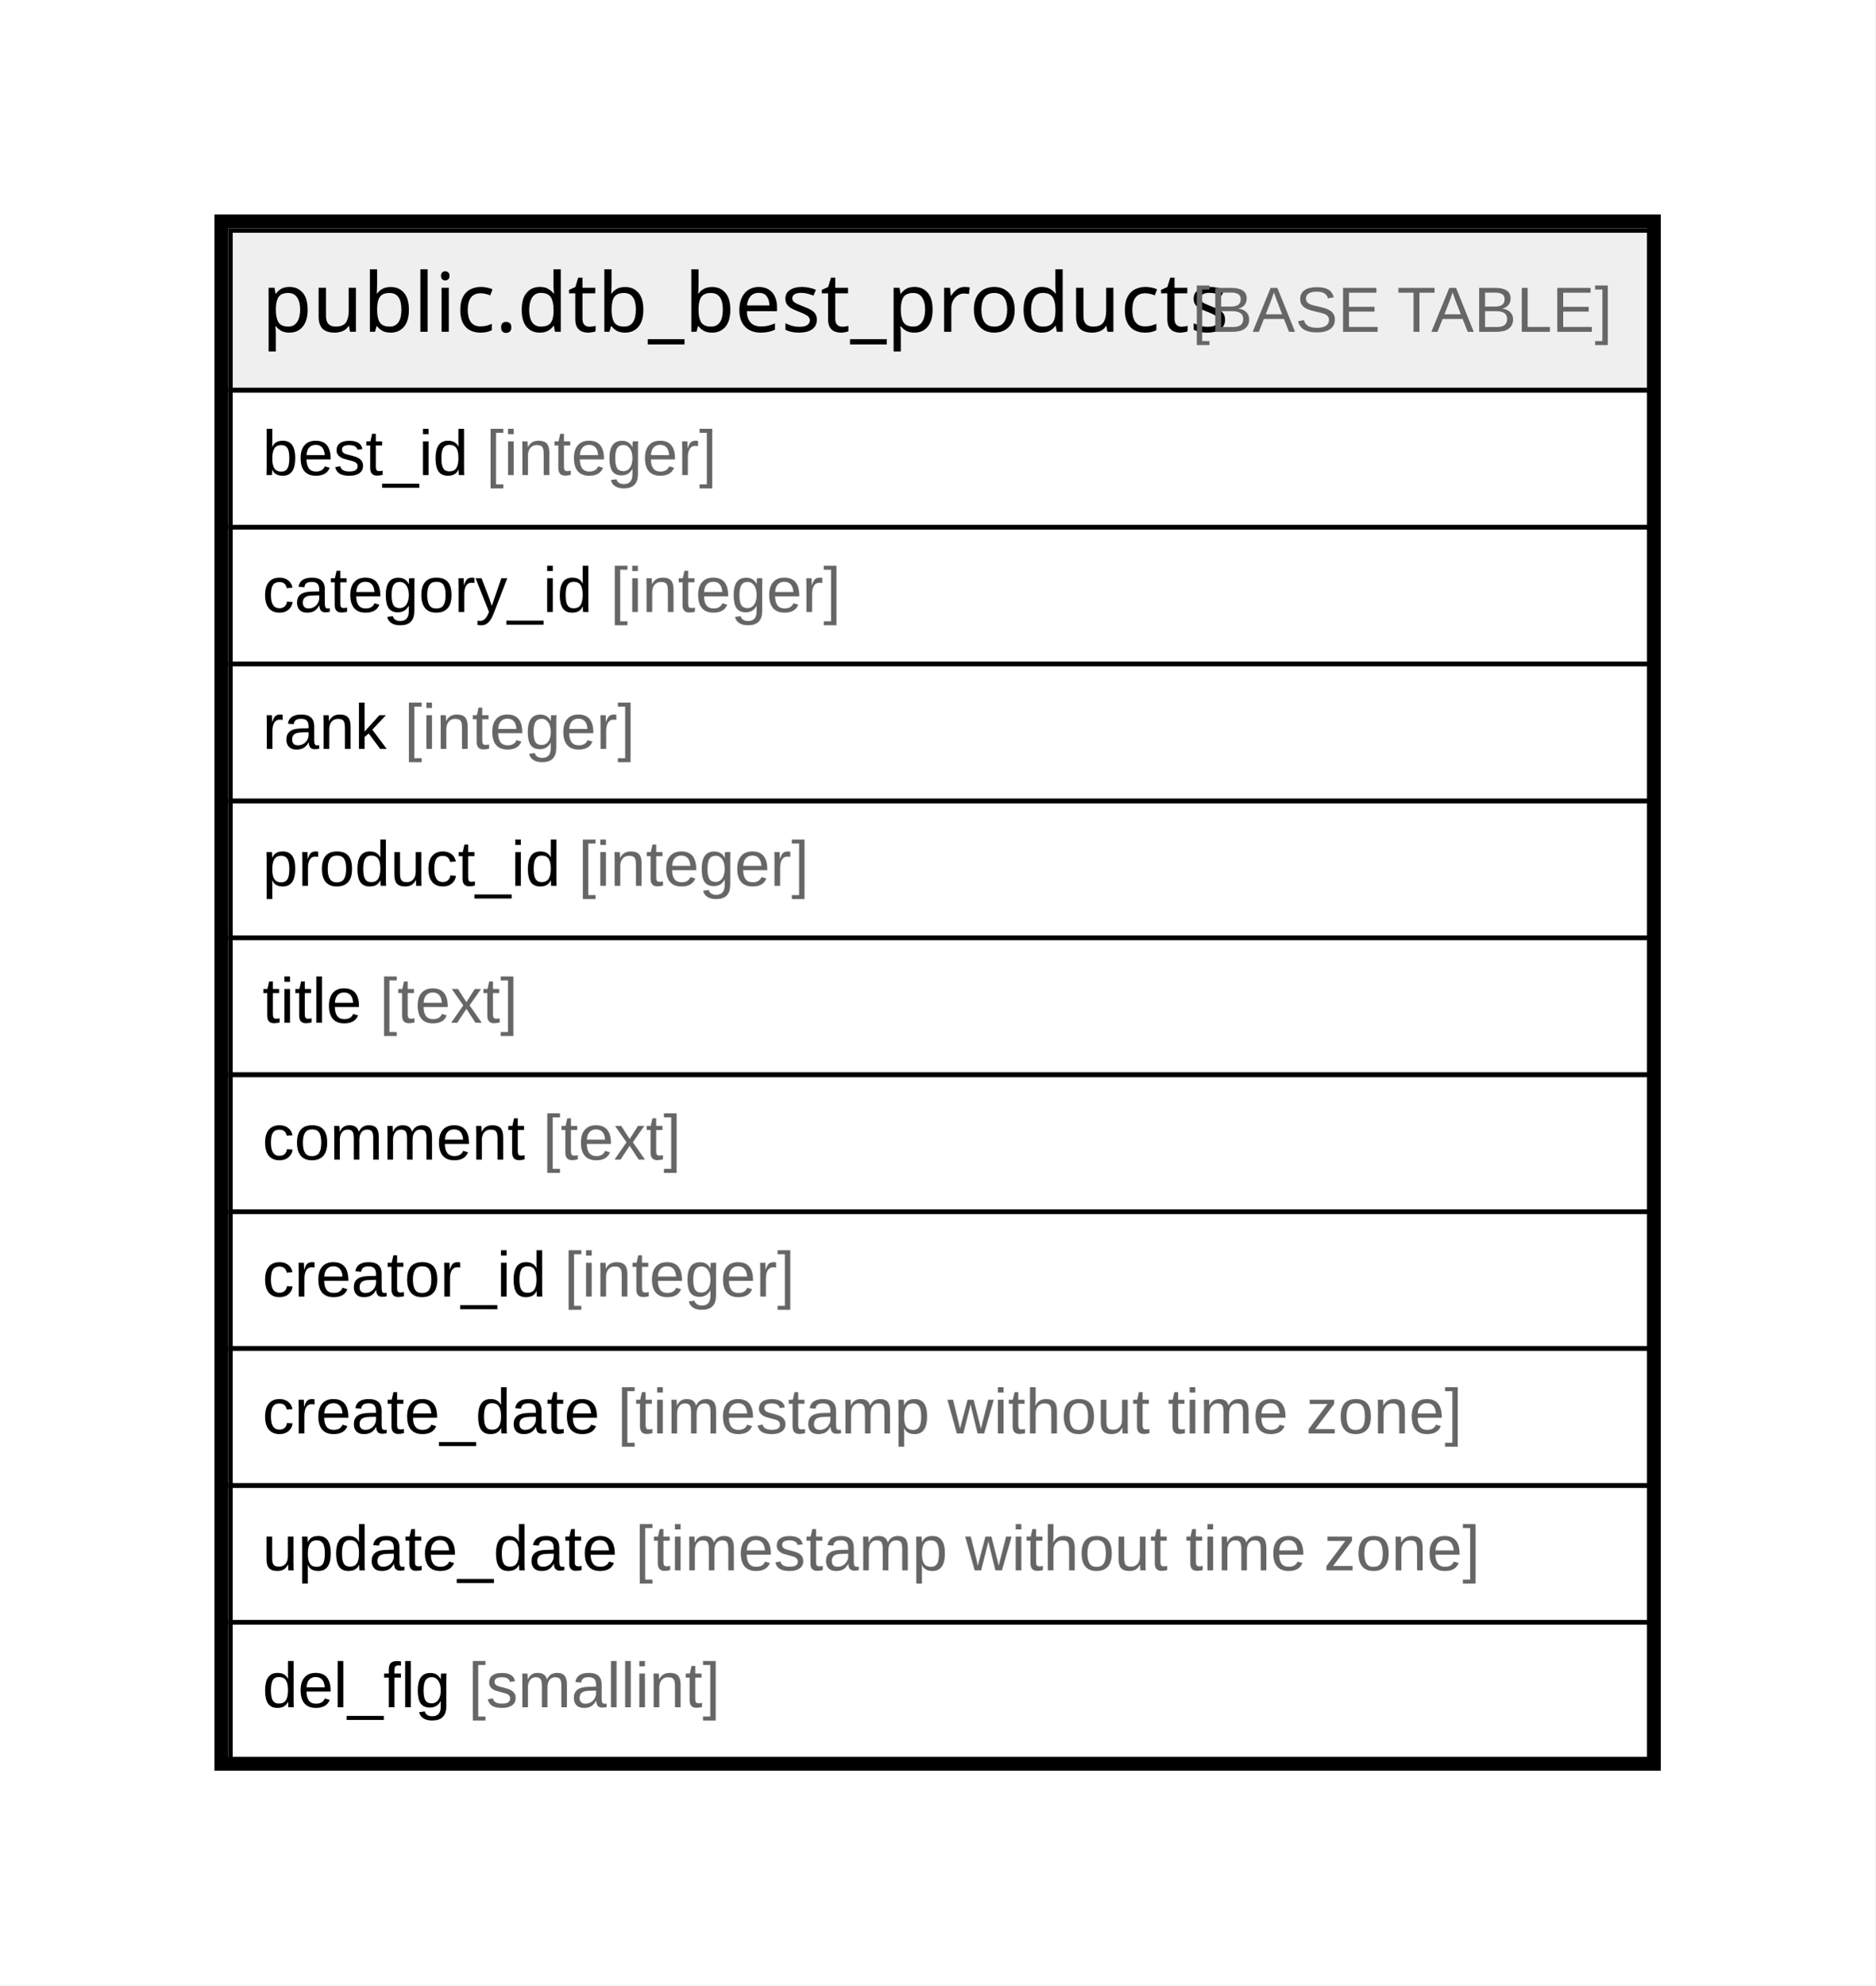
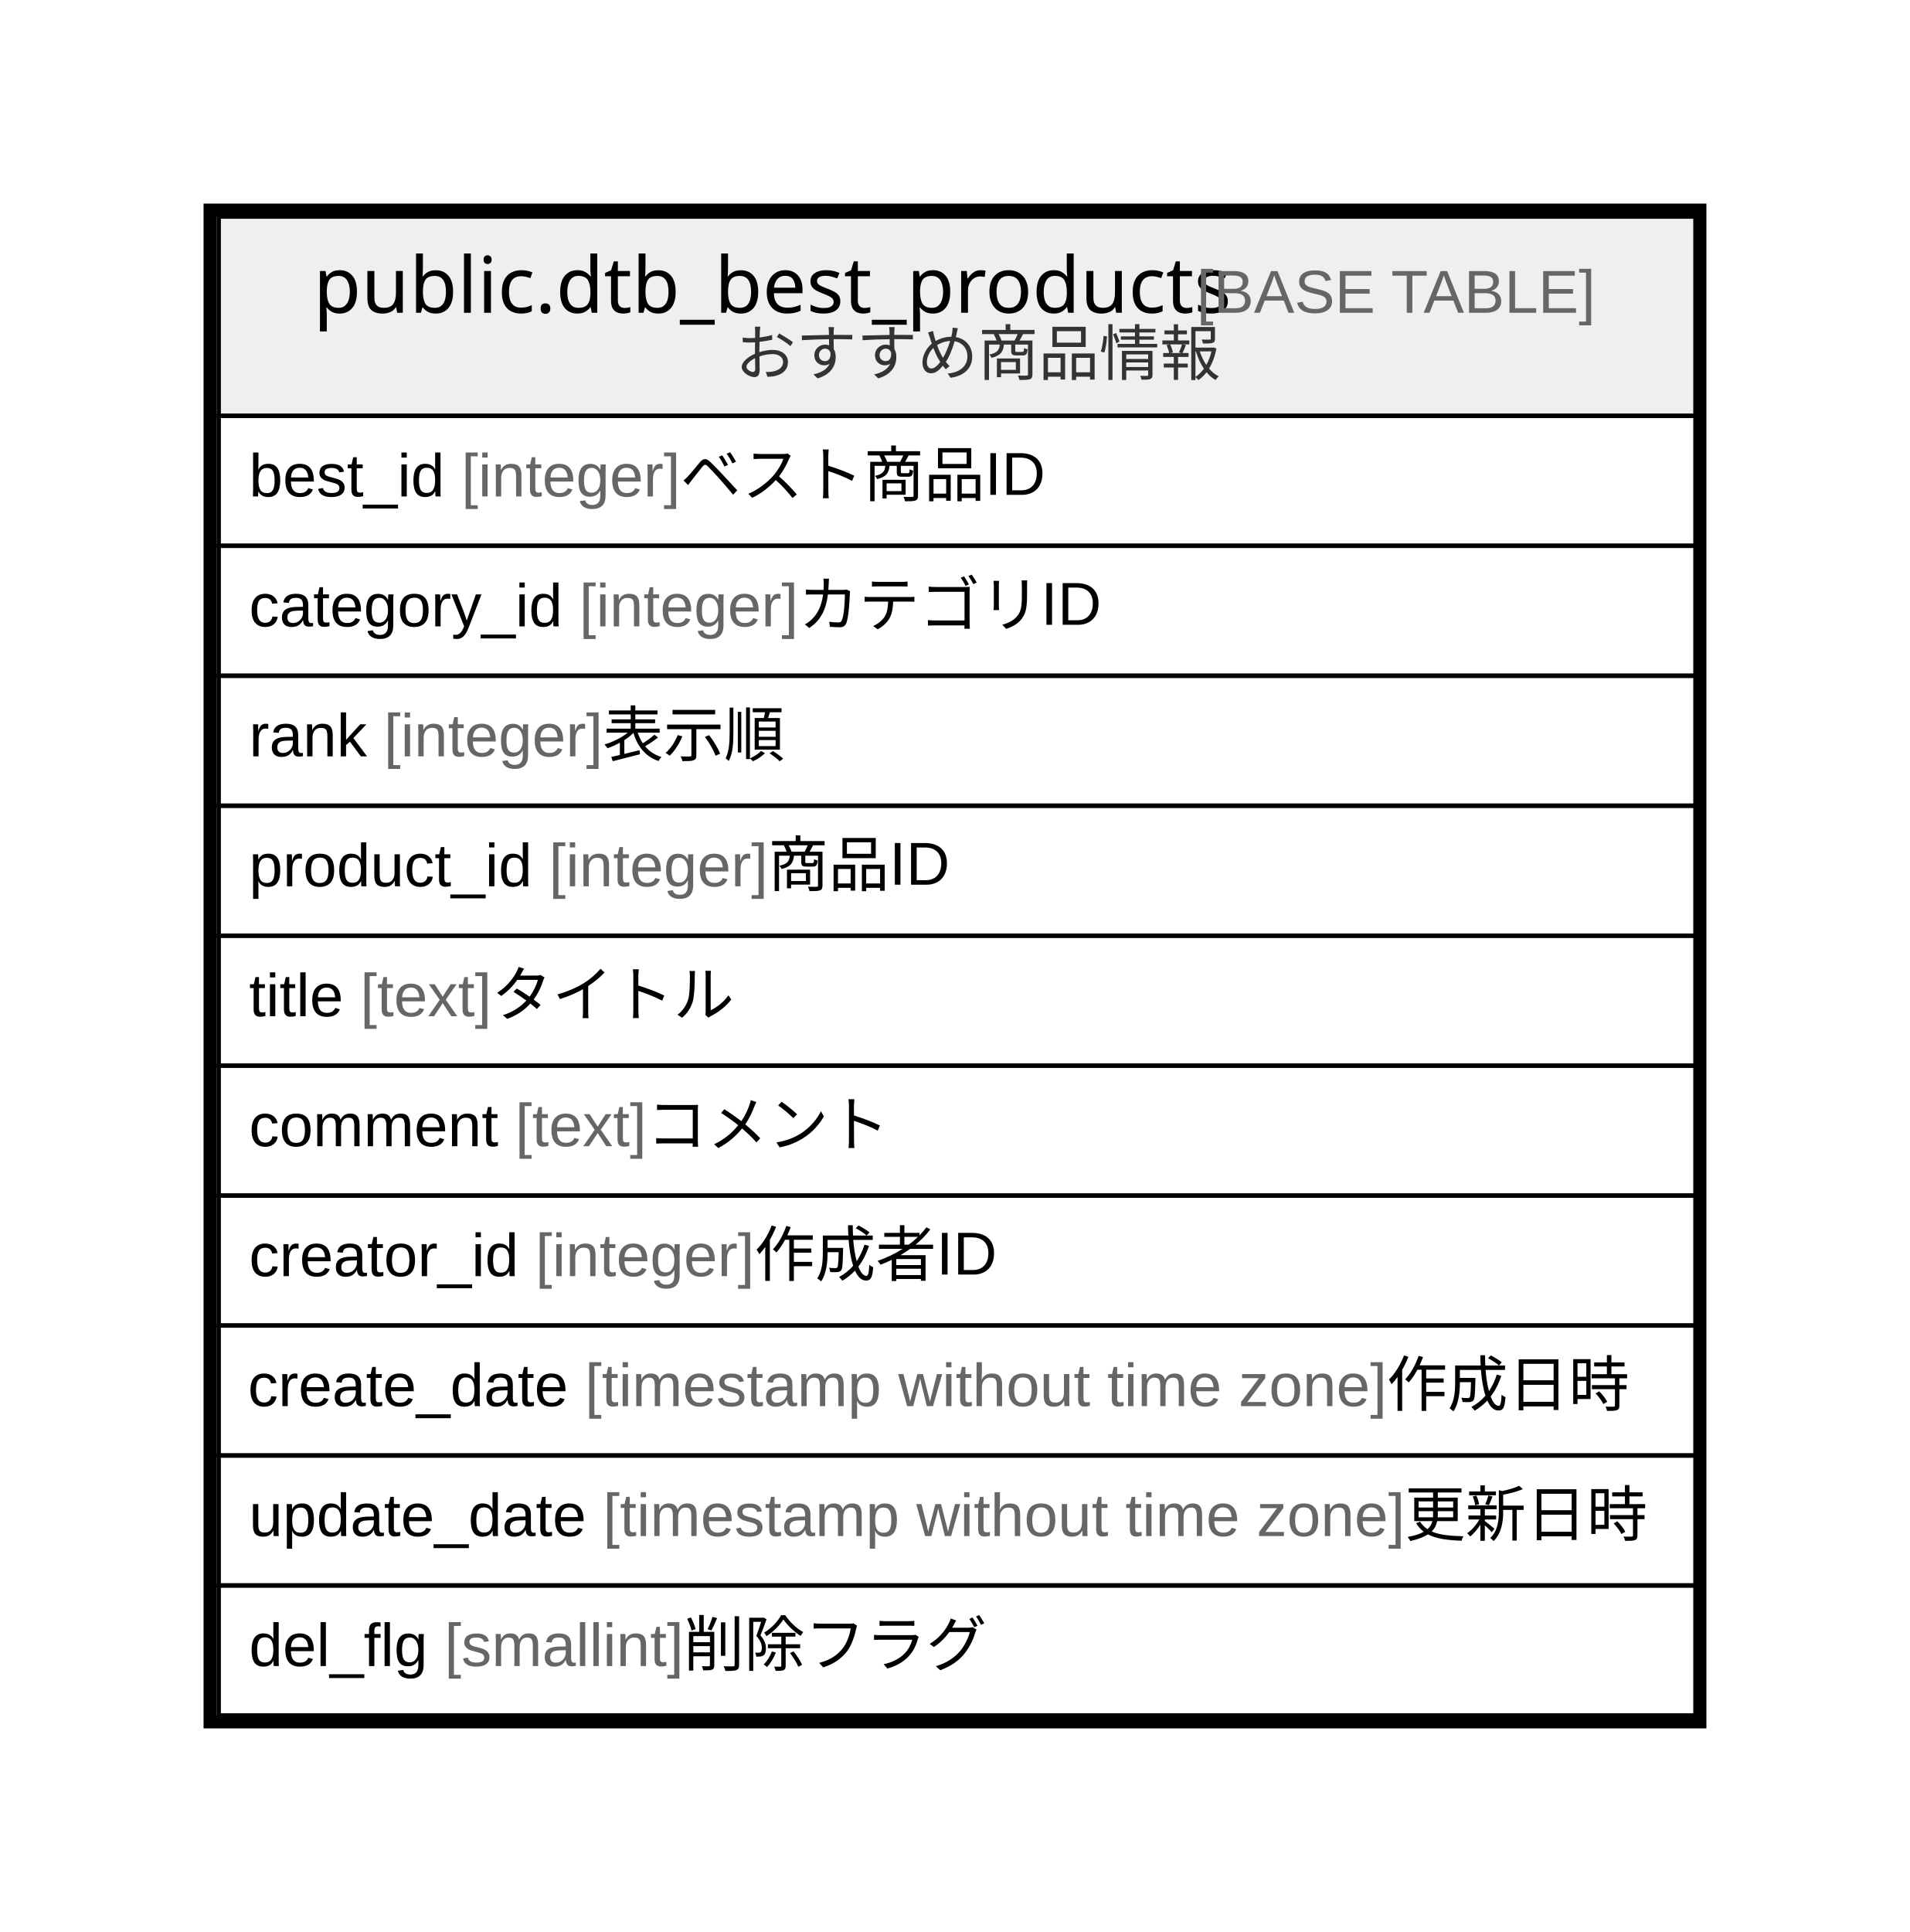
- <svg xmlns="http://www.w3.org/2000/svg" width="411pt" height="435pt" viewBox="0.00 0.00 411.00 435.00">
-   <g id="graph0" class="graph" transform="scale(1 1) rotate(0) translate(4 431)">
-     <polygon fill="#ffffff" stroke="transparent" points="-4,4 -4,-431 407,-431 407,4 -4,4" />
+ <svg xmlns="http://www.w3.org/2000/svg" width="441pt" height="446pt" viewBox="0.00 0.00 441.00 446.00">
+   <g id="graph0" class="graph" transform="scale(1 1) rotate(0) translate(4 442)">
+     <polygon fill="#ffffff" stroke="transparent" points="-4,4 -4,-442 437,-442 437,4 -4,4" />
    <g id="node1" class="node">
-       <polygon fill="#efefef" stroke="transparent" points="46.5,-345.5 46.5,-380.5 357.5,-380.5 357.5,-345.5 46.5,-345.5" />
-       <polygon fill="none" stroke="#000000" points="46.5,-345.5 46.5,-380.5 357.5,-380.5 357.5,-345.5 46.5,-345.5" />
-       <text text-anchor="start" x="53.338" y="-358.3" font-family="Arial Bold" font-size="18.00" fill="#000000">public.dtb_best_products</text>
-       <text text-anchor="start" x="253.408" y="-358.3" font-family="Arial" font-size="14.00" fill="#000000"> </text>
-       <text text-anchor="start" x="257.299" y="-358.3" font-family="Arial" font-size="14.00" fill="#666666">[BASE TABLE]</text>
-       <polygon fill="none" stroke="#000000" points="46.5,-315.5 46.5,-345.5 357.5,-345.5 357.5,-315.5 46.5,-315.5" />
-       <text text-anchor="start" x="53.5" y="-326.9" font-family="Arial" font-size="14.00" fill="#000000">best_id </text>
-       <text text-anchor="start" x="102.518" y="-326.9" font-family="Arial" font-size="14.00" fill="#666666">[integer]</text>
-       <polygon fill="none" stroke="#000000" points="46.5,-285.5 46.5,-315.5 357.5,-315.5 357.5,-285.5 46.5,-285.5" />
-       <text text-anchor="start" x="53.5" y="-296.9" font-family="Arial" font-size="14.00" fill="#000000">category_id </text>
-       <text text-anchor="start" x="129.744" y="-296.9" font-family="Arial" font-size="14.00" fill="#666666">[integer]</text>
-       <polygon fill="none" stroke="#000000" points="46.5,-255.5 46.5,-285.5 357.5,-285.5 357.5,-255.5 46.5,-255.5" />
-       <text text-anchor="start" x="53.5" y="-266.9" font-family="Arial" font-size="14.00" fill="#000000">rank </text>
-       <text text-anchor="start" x="84.616" y="-266.9" font-family="Arial" font-size="14.00" fill="#666666">[integer]</text>
-       <polygon fill="none" stroke="#000000" points="46.5,-225.5 46.5,-255.5 357.5,-255.5 357.5,-225.5 46.5,-225.5" />
-       <text text-anchor="start" x="53.5" y="-236.9" font-family="Arial" font-size="14.00" fill="#000000">product_id </text>
-       <text text-anchor="start" x="122.744" y="-236.9" font-family="Arial" font-size="14.00" fill="#666666">[integer]</text>
-       <polygon fill="none" stroke="#000000" points="46.5,-195.5 46.5,-225.5 357.5,-225.5 357.5,-195.5 46.5,-195.5" />
-       <text text-anchor="start" x="53.5" y="-206.9" font-family="Arial" font-size="14.00" fill="#000000">title </text>
-       <text text-anchor="start" x="79.168" y="-206.9" font-family="Arial" font-size="14.00" fill="#666666">[text]</text>
-       <polygon fill="none" stroke="#000000" points="46.5,-165.5 46.5,-195.5 357.5,-195.5 357.5,-165.5 46.5,-165.5" />
-       <text text-anchor="start" x="53.5" y="-176.9" font-family="Arial" font-size="14.00" fill="#000000">comment </text>
-       <text text-anchor="start" x="114.95" y="-176.9" font-family="Arial" font-size="14.00" fill="#666666">[text]</text>
-       <polygon fill="none" stroke="#000000" points="46.5,-135.5 46.5,-165.5 357.5,-165.5 357.5,-135.5 46.5,-135.5" />
-       <text text-anchor="start" x="53.5" y="-146.9" font-family="Arial" font-size="14.00" fill="#000000">creator_id </text>
-       <text text-anchor="start" x="119.622" y="-146.9" font-family="Arial" font-size="14.00" fill="#666666">[integer]</text>
-       <polygon fill="none" stroke="#000000" points="46.5,-105.5 46.5,-135.5 357.5,-135.5 357.5,-105.5 46.5,-105.5" />
-       <text text-anchor="start" x="53.5" y="-116.9" font-family="Arial" font-size="14.00" fill="#000000">create_date </text>
-       <text text-anchor="start" x="131.311" y="-116.9" font-family="Arial" font-size="14.00" fill="#666666">[timestamp without time zone]</text>
-       <polygon fill="none" stroke="#000000" points="46.5,-75.5 46.5,-105.5 357.5,-105.5 357.5,-75.5 46.5,-75.5" />
-       <text text-anchor="start" x="53.5" y="-86.9" font-family="Arial" font-size="14.00" fill="#000000">update_date </text>
-       <text text-anchor="start" x="135.215" y="-86.9" font-family="Arial" font-size="14.00" fill="#666666">[timestamp without time zone]</text>
-       <polygon fill="none" stroke="#000000" points="46.5,-45.5 46.5,-75.5 357.5,-75.5 357.5,-45.5 46.5,-45.5" />
-       <text text-anchor="start" x="53.5" y="-56.9" font-family="Arial" font-size="14.00" fill="#000000">del_flg </text>
-       <text text-anchor="start" x="98.625" y="-56.9" font-family="Arial" font-size="14.00" fill="#666666">[smallint]</text>
-       <polygon fill="none" stroke="#000000" stroke-width="3" points="44.5,-44.5 44.5,-382.5 358.5,-382.5 358.5,-44.5 44.5,-44.5" />
+       <polygon fill="#efefef" stroke="transparent" points="46.5,-346 46.5,-392 387.5,-392 387.5,-346 46.5,-346" />
+       <polygon fill="none" stroke="#000000" points="46.5,-346 46.5,-392 387.5,-392 387.5,-346 46.5,-346" />
+       <text text-anchor="start" x="68.338" y="-369.8" font-family="Arial Bold" font-size="18.00" fill="#000000">public.dtb_best_products</text>
+       <text text-anchor="start" x="268.408" y="-369.8" font-family="Arial" font-size="14.00" fill="#000000"> </text>
+       <text text-anchor="start" x="272.299" y="-369.8" font-family="Arial" font-size="14.00" fill="#666666">[BASE TABLE]</text>
+       <text text-anchor="start" x="165.791" y="-355.4" font-family="Arial" font-size="14.00" fill="#333333">おすすめ商品情報</text>
+       <polygon fill="none" stroke="#000000" points="46.5,-316 46.5,-346 387.5,-346 387.5,-316 46.5,-316" />
+       <text text-anchor="start" x="53.5" y="-327.4" font-family="Arial" font-size="14.00" fill="#000000">best_id </text>
+       <text text-anchor="start" x="102.518" y="-327.4" font-family="Arial" font-size="14.00" fill="#666666">[integer]</text>
+       <text text-anchor="start" x="153.088" y="-327.4" font-family="Arial" font-size="14.00" fill="#000000"> ベスト商品ID</text>
+       <polygon fill="none" stroke="#000000" points="46.5,-286 46.5,-316 387.5,-316 387.5,-286 46.5,-286" />
+       <text text-anchor="start" x="53.5" y="-297.4" font-family="Arial" font-size="14.00" fill="#000000">category_id </text>
+       <text text-anchor="start" x="129.744" y="-297.4" font-family="Arial" font-size="14.00" fill="#666666">[integer]</text>
+       <text text-anchor="start" x="180.313" y="-297.4" font-family="Arial" font-size="14.00" fill="#000000"> カテゴリID</text>
+       <polygon fill="none" stroke="#000000" points="46.5,-256 46.5,-286 387.5,-286 387.5,-256 46.5,-256" />
+       <text text-anchor="start" x="53.5" y="-267.4" font-family="Arial" font-size="14.00" fill="#000000">rank </text>
+       <text text-anchor="start" x="84.616" y="-267.4" font-family="Arial" font-size="14.00" fill="#666666">[integer]</text>
+       <text text-anchor="start" x="135.186" y="-267.4" font-family="Arial" font-size="14.00" fill="#000000"> 表示順</text>
+       <polygon fill="none" stroke="#000000" points="46.5,-226 46.5,-256 387.5,-256 387.5,-226 46.5,-226" />
+       <text text-anchor="start" x="53.5" y="-237.4" font-family="Arial" font-size="14.00" fill="#000000">product_id </text>
+       <text text-anchor="start" x="122.744" y="-237.4" font-family="Arial" font-size="14.00" fill="#666666">[integer]</text>
+       <text text-anchor="start" x="173.313" y="-237.4" font-family="Arial" font-size="14.00" fill="#000000"> 商品ID</text>
+       <polygon fill="none" stroke="#000000" points="46.5,-196 46.5,-226 387.5,-226 387.5,-196 46.5,-196" />
+       <text text-anchor="start" x="53.5" y="-207.4" font-family="Arial" font-size="14.00" fill="#000000">title </text>
+       <text text-anchor="start" x="79.168" y="-207.4" font-family="Arial" font-size="14.00" fill="#666666">[text]</text>
+       <text text-anchor="start" x="109.513" y="-207.4" font-family="Arial" font-size="14.00" fill="#000000"> タイトル</text>
+       <polygon fill="none" stroke="#000000" points="46.5,-166 46.5,-196 387.5,-196 387.5,-166 46.5,-166" />
+       <text text-anchor="start" x="53.5" y="-177.4" font-family="Arial" font-size="14.00" fill="#000000">comment </text>
+       <text text-anchor="start" x="114.95" y="-177.4" font-family="Arial" font-size="14.00" fill="#666666">[text]</text>
+       <text text-anchor="start" x="145.295" y="-177.4" font-family="Arial" font-size="14.00" fill="#000000"> コメント</text>
+       <polygon fill="none" stroke="#000000" points="46.5,-136 46.5,-166 387.5,-166 387.5,-136 46.5,-136" />
+       <text text-anchor="start" x="53.5" y="-147.4" font-family="Arial" font-size="14.00" fill="#000000">creator_id </text>
+       <text text-anchor="start" x="119.622" y="-147.4" font-family="Arial" font-size="14.00" fill="#666666">[integer]</text>
+       <text text-anchor="start" x="170.191" y="-147.4" font-family="Arial" font-size="14.00" fill="#000000"> 作成者ID</text>
+       <polygon fill="none" stroke="#000000" points="46.5,-106 46.5,-136 387.5,-136 387.5,-106 46.5,-106" />
+       <text text-anchor="start" x="53.235" y="-117.4" font-family="Arial" font-size="14.00" fill="#000000">create_date </text>
+       <text text-anchor="start" x="131.046" y="-117.4" font-family="Arial" font-size="14.00" fill="#666666">[timestamp without time zone]</text>
+       <text text-anchor="start" x="316.186" y="-117.4" font-family="Arial" font-size="14.00" fill="#000000"> 作成日時</text>
+       <polygon fill="none" stroke="#000000" points="46.5,-76 46.5,-106 387.5,-106 387.5,-76 46.5,-76" />
+       <text text-anchor="start" x="53.5" y="-87.4" font-family="Arial" font-size="14.00" fill="#000000">update_date </text>
+       <text text-anchor="start" x="135.215" y="-87.4" font-family="Arial" font-size="14.00" fill="#666666">[timestamp without time zone]</text>
+       <text text-anchor="start" x="320.355" y="-87.4" font-family="Arial" font-size="14.00" fill="#000000"> 更新日時</text>
+       <polygon fill="none" stroke="#000000" points="46.5,-46 46.5,-76 387.5,-76 387.5,-46 46.5,-46" />
+       <text text-anchor="start" x="53.5" y="-57.4" font-family="Arial" font-size="14.00" fill="#000000">del_flg </text>
+       <text text-anchor="start" x="98.625" y="-57.4" font-family="Arial" font-size="14.00" fill="#666666">[smallint]</text>
+       <text text-anchor="start" x="153.842" y="-57.4" font-family="Arial" font-size="14.00" fill="#000000"> 削除フラグ</text>
+       <polygon fill="none" stroke="#000000" stroke-width="3" points="44.5,-44.5 44.5,-393.5 388.5,-393.5 388.5,-44.5 44.5,-44.5" />
    </g>
  </g>
</svg>
